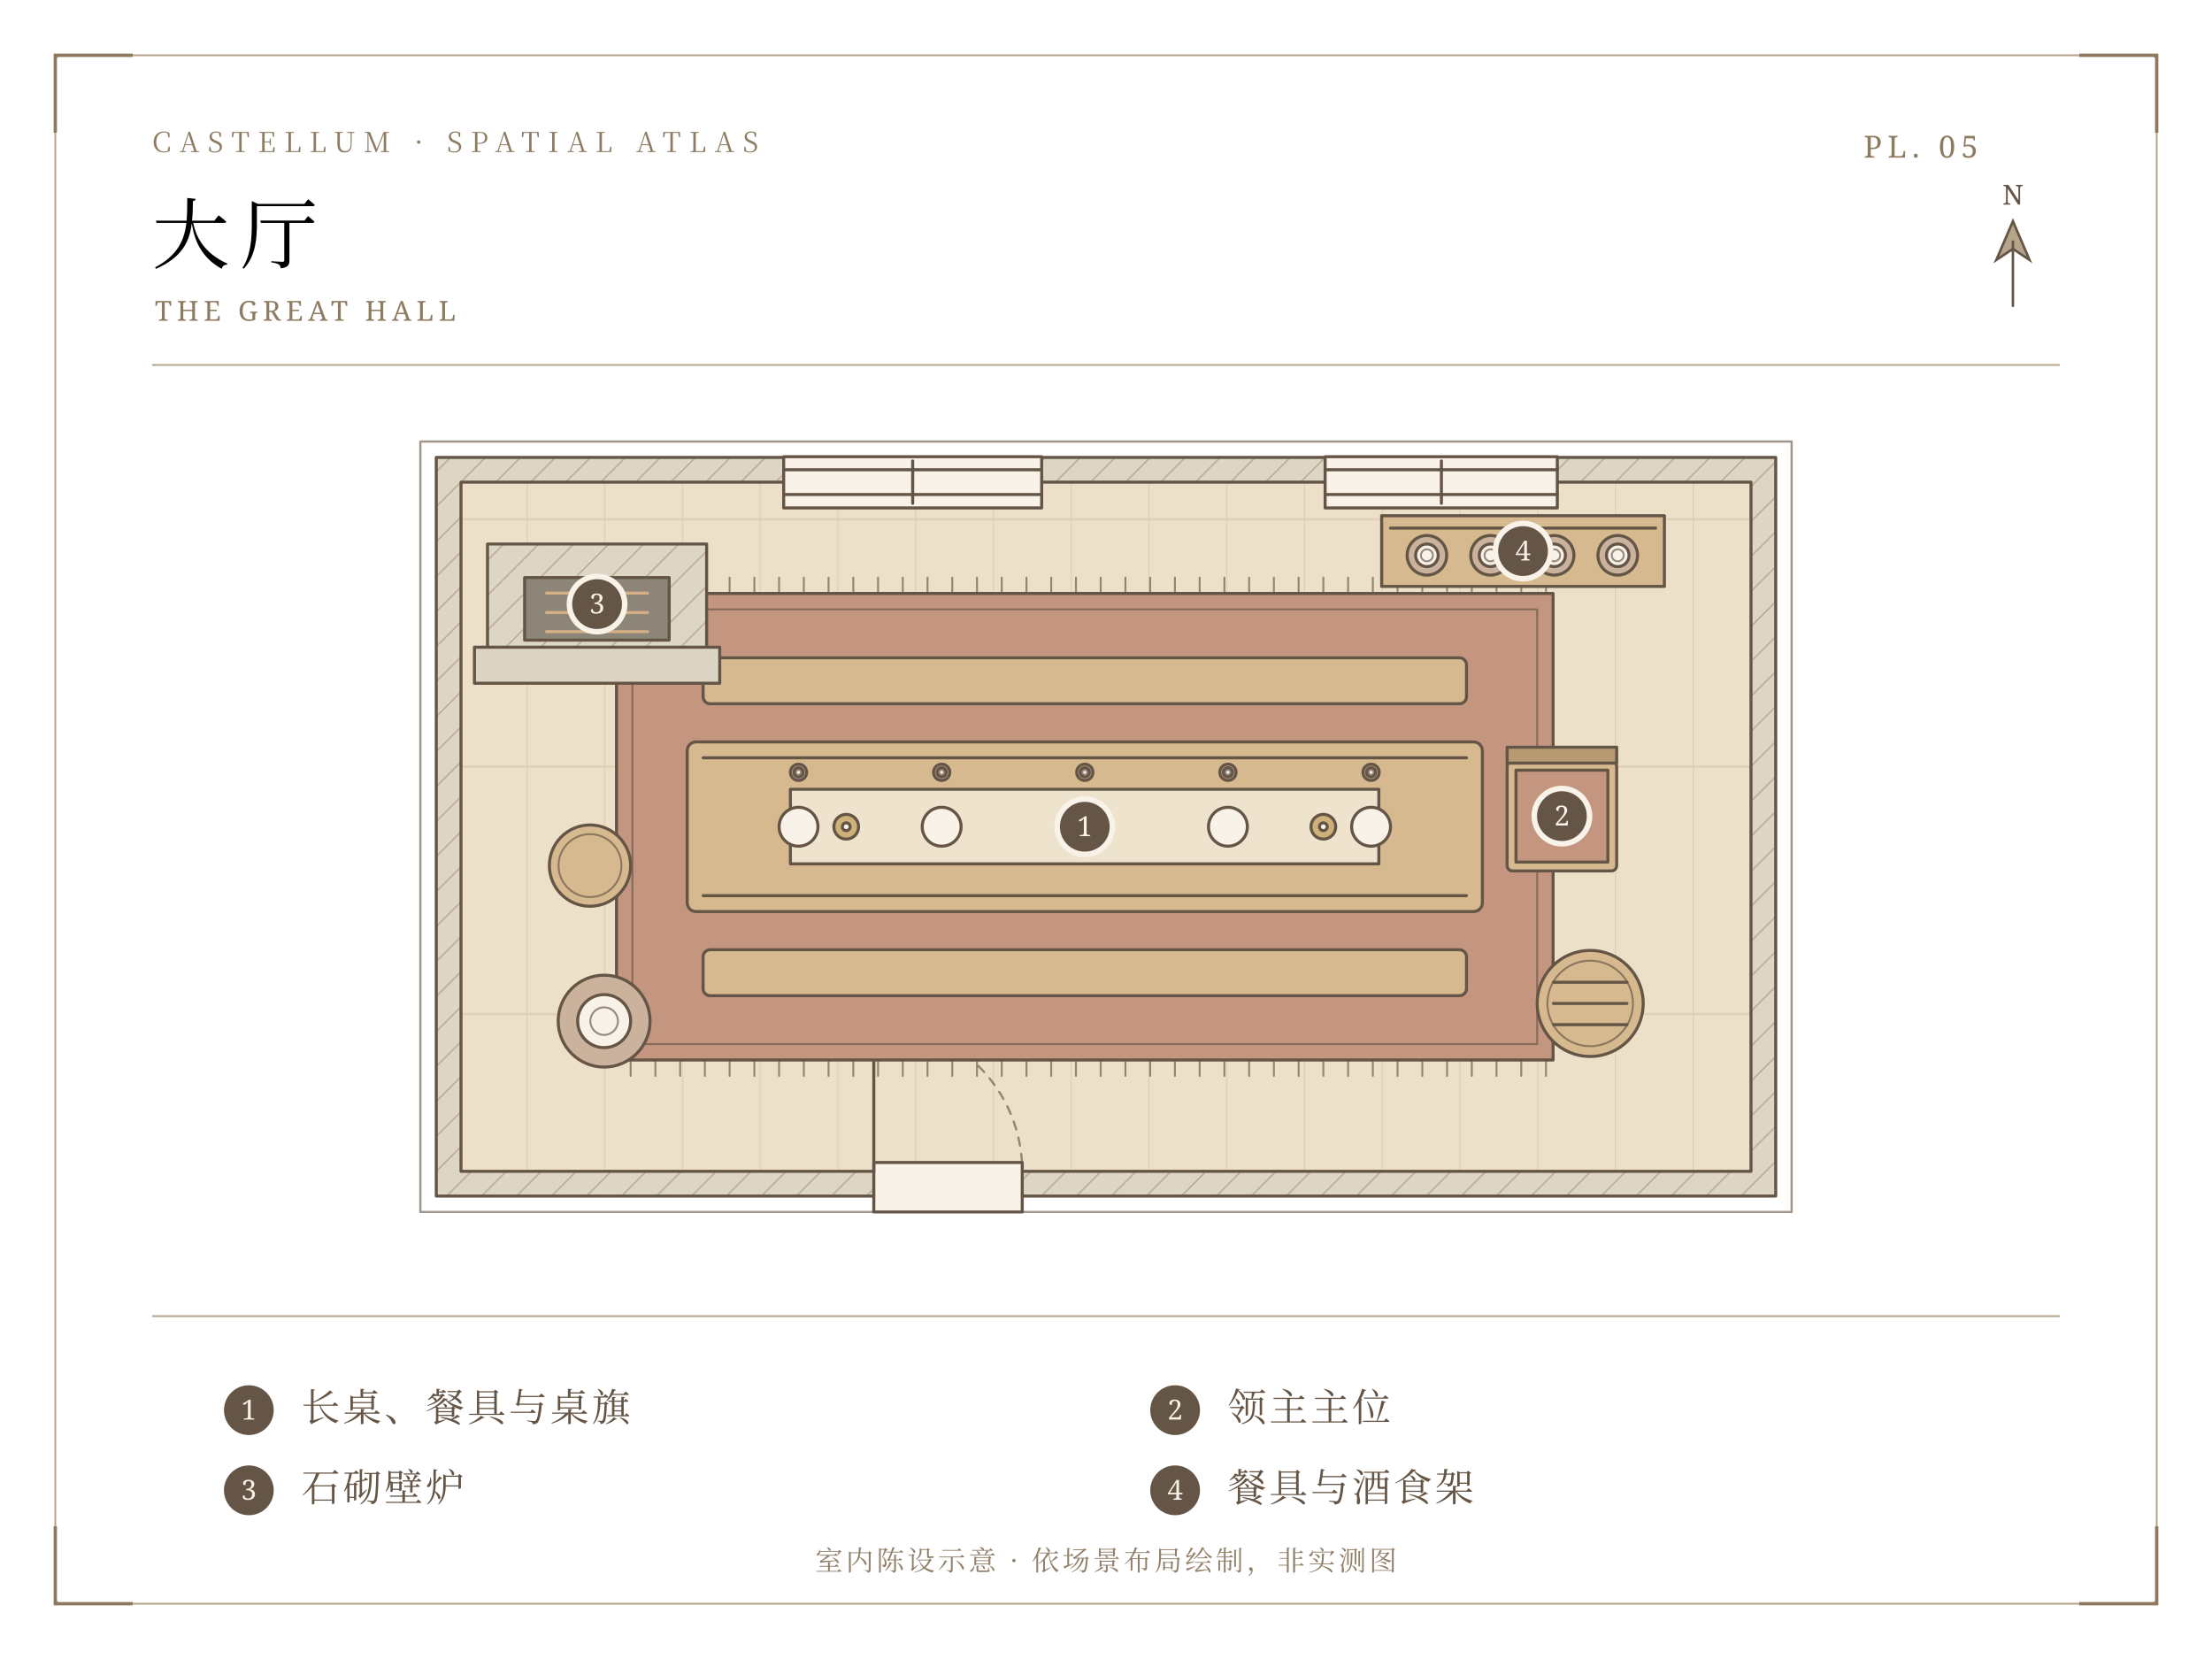
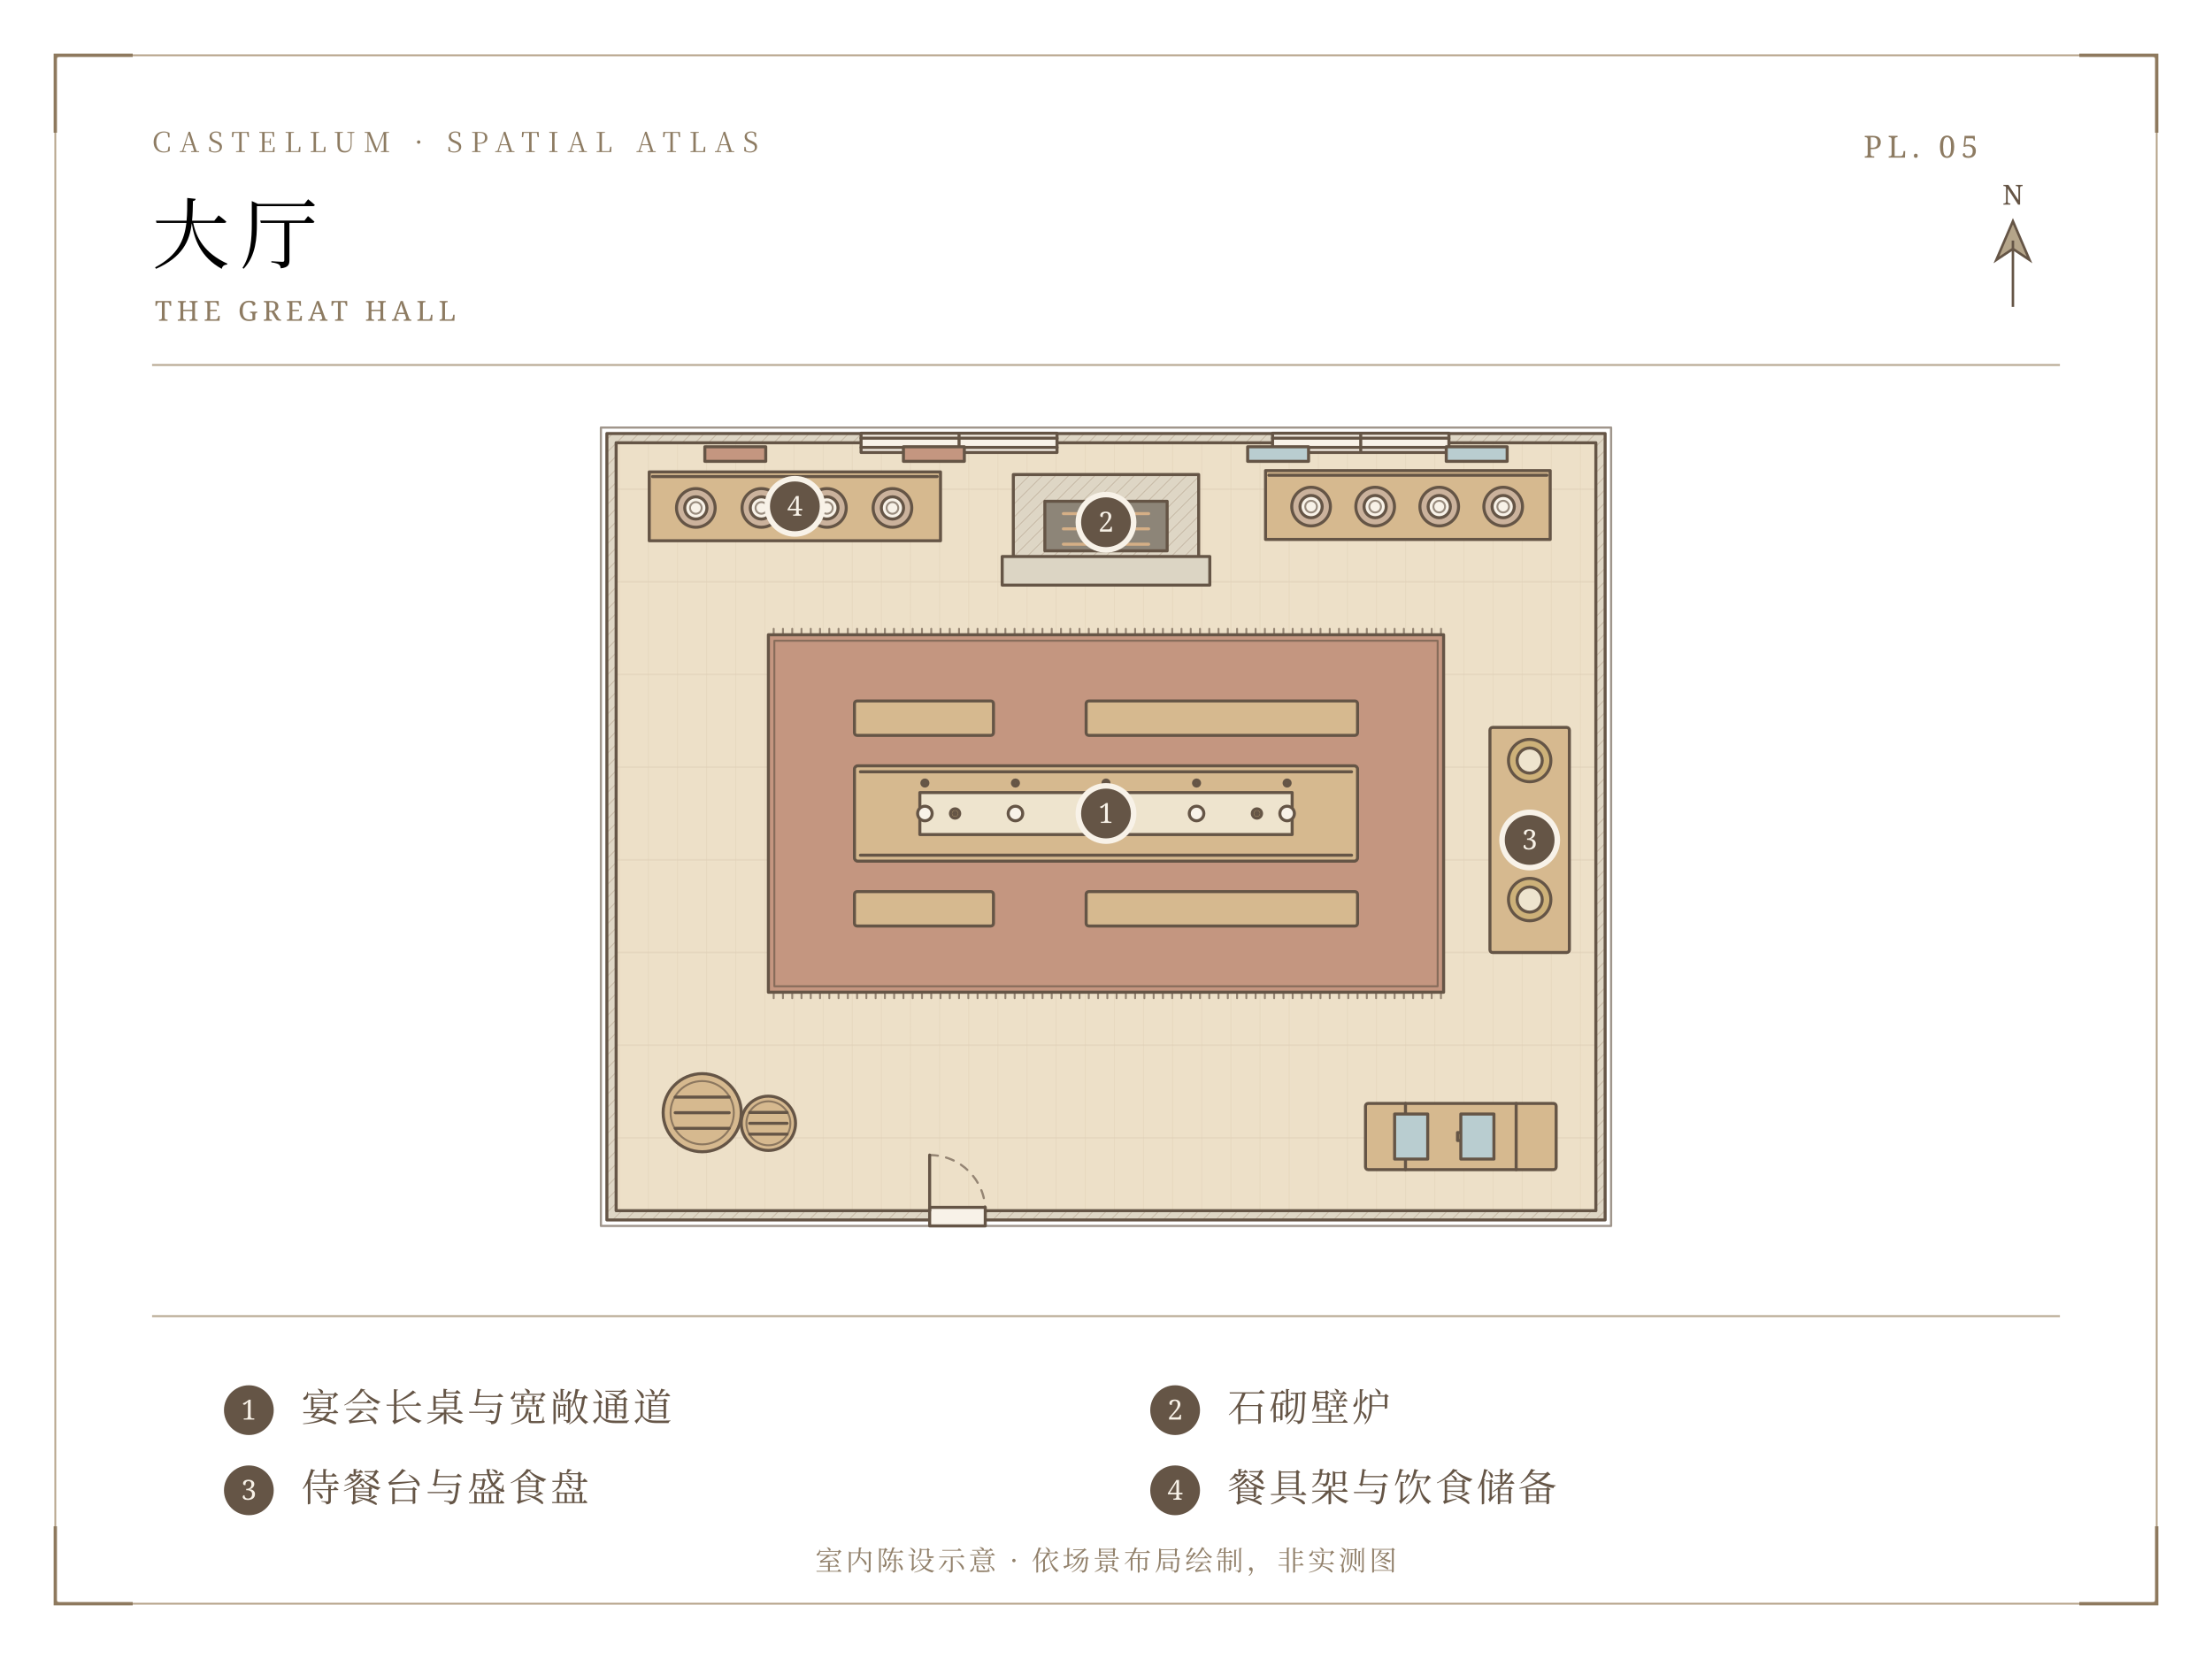
<svg xmlns="http://www.w3.org/2000/svg" width="800" height="600" viewBox="0 0 800 600" role="img" aria-labelledby="title desc">
  <defs>
    <pattern id="planks" width=".22" height=".7" patternUnits="userSpaceOnUse">
      <rect width=".22" height=".7" fill="#ede0c8" />
      <path d="M0 0V.7M0 .35H.22" fill="none" stroke="#ad9776" stroke-opacity=".23" stroke-width=".006" />
    </pattern>
    <pattern id="hatch" width=".07" height=".07" patternUnits="userSpaceOnUse" patternTransform="rotate(45)">
      <rect width=".07" height=".07" fill="#ded6c5" />
      <path d="M0 0V.07" stroke="#9e8a70" stroke-opacity=".45" stroke-width=".01" />
    </pattern>
    <pattern id="waterlines" width=".4" height=".28" patternUnits="userSpaceOnUse">
      <rect width=".4" height=".28" fill="#c8dadd" />
      <path d="M0 .2Q.1 .15 .2 .2T.4 .2" fill="none" stroke="#7f9ba2" stroke-width=".009" opacity=".5" />
    </pattern>
  </defs>
  <style>
svg{background:#f8f2e8;color:#655546;font-family:"Songti SC","Noto Serif CJK SC",STSong,serif} .drawing *{stroke:#655546;stroke-width:1.1;vector-effect:non-scaling-stroke;stroke-linecap:round;stroke-linejoin:round} .floor{fill:url(#planks)}.masonry{fill:url(#hatch)}.wood{fill:#d6b98f}.timber{fill:#b79972}.stone{fill:#dcd5c4}.paper{fill:#f8f2e8}.linen{fill:#eee4ce}.rug{fill:#c49680}.blue{fill:#b9cdd0}.sage{fill:#bec5aa}.earth{fill:#e9dfca}.soil{fill:#c8b892}.pot{fill:#cbb29c}.brass{fill:#cdb179}.coal{fill:#8d8578}.hay{fill:#ddd1a4}.water{fill:url(#waterlines)}.line,.fine,.outline,.swing,.ripple{fill:none}.fine{stroke-width:.7;opacity:.66}.outline{stroke-width:.8;opacity:.62}.swing{stroke-width:.8;stroke-dasharray:3 3;opacity:.65}.ripple{stroke:#78949a;stroke-width:1.4}.ember{stroke:#d5af86;fill:none}.boundary{stroke-width:5;fill:none;stroke:#9e8b71}.yardpath{fill:none;stroke:#f3ebd9;stroke-width:24;stroke-linecap:butt}.chain{stroke-width:1.5;stroke-dasharray:2 2}.badge{text-anchor:middle;fill:#f8f2e8;font:10px Georgia,serif}.legend{fill:#655546;font-size:14px;letter-spacing:1px}
</style>
  <rect x="20" y="20" width="760" height="560" rx="2" fill="none" stroke="#b6a48a" stroke-width=".65" />
  <path d="M20 48V20h28M752 20h28v28M20 552v28h28M752 580h28v-28" fill="none" stroke="#8e795e" stroke-width="1.2" />
  <text x="55" y="55" font-size="10" letter-spacing="3" fill="#8d7b62">CASTELLUM · SPATIAL ATLAS</text>
  <text x="55" y="95" font-size="28" letter-spacing="4">大厅</text>
  <text x="56" y="116" font-family="Georgia,serif" font-size="10" letter-spacing="1.8" fill="#8d7b62">THE GREAT HALL</text>
  <text x="674" y="57" font-family="Georgia,serif" font-size="11" letter-spacing="2" fill="#8d7b62">PL. 05</text>
  <g transform="translate(728 97)" stroke="#655546" stroke-width=".9">
    <path d="M0 -10V14M-6 -3L0 -17L6 -3L0 -7Z" fill="#b5a58a" />
    <text x="0" y="-23" text-anchor="middle" stroke="none" fill="#655546" font-family="Georgia,serif" font-size="10">N</text>
  </g>
  <path d="M55 132H745M55 476H745" stroke="#b9aa93" stroke-width=".7" />
-   <g class="drawing" transform="translate(400 299) scale(127.8195) translate(-3.84 -3.32)">
-     <rect x="1.945" y="2.275" width="3.79" height="2.09" rx="0" class="masonry" />
-     <rect x="2.015" y="2.345" width="3.65" height="1.95" rx="0" class="floor" />
-     <rect x="1.9" y="2.23" width="3.88" height="2.18" rx="0" class="outline" />
-     <rect x="2.928" y="2.273" width="0.73" height="0.145" rx="0" class="paper" />
-     <path d="M2.928 2.31L3.658 2.31" class="line" />
-     <path d="M2.928 2.38L3.658 2.38" class="line" />
-     <path d="M3.293 2.285L3.293 2.405" class="line" />
-     <rect x="4.46" y="2.273" width="0.657" height="0.145" rx="0" class="paper" />
-     <path d="M4.46 2.31L5.117 2.31" class="line" />
-     <path d="M4.46 2.38L5.117 2.38" class="line" />
-     <path d="M4.789 2.285L4.789 2.405" class="line" />
-     <rect x="3.183" y="4.27" width="0.42" height="0.14" rx="0" class="paper" />
-     <path d="M3.183 4.295L3.183 3.875" class="line" />
-     <path d="M3.183 3.875A0.42 0.42 0 0 1 3.603 4.295" class="swing" />
-     <rect x="2.455" y="2.66" width="2.65" height="1.32" rx="0" class="rug" />
-     <rect x="2.5" y="2.705" width="2.56" height="1.23" rx="0" class="fine" />
-     <path d="M2.495 2.615L2.495 2.66" class="fine" />
-     <path d="M2.495 3.98L2.495 4.025" class="fine" />
-     <path d="M2.565 2.615L2.565 2.66" class="fine" />
-     <path d="M2.565 3.98L2.565 4.025" class="fine" />
-     <path d="M2.635 2.615L2.635 2.66" class="fine" />
-     <path d="M2.635 3.98L2.635 4.025" class="fine" />
-     <path d="M2.705 2.615L2.705 2.66" class="fine" />
-     <path d="M2.705 3.98L2.705 4.025" class="fine" />
-     <path d="M2.775 2.615L2.775 2.66" class="fine" />
-     <path d="M2.775 3.98L2.775 4.025" class="fine" />
-     <path d="M2.845 2.615L2.845 2.66" class="fine" />
-     <path d="M2.845 3.98L2.845 4.025" class="fine" />
-     <path d="M2.915 2.615L2.915 2.66" class="fine" />
-     <path d="M2.915 3.98L2.915 4.025" class="fine" />
-     <path d="M2.985 2.615L2.985 2.66" class="fine" />
-     <path d="M2.985 3.98L2.985 4.025" class="fine" />
-     <path d="M3.055 2.615L3.055 2.66" class="fine" />
-     <path d="M3.055 3.98L3.055 4.025" class="fine" />
-     <path d="M3.125 2.615L3.125 2.66" class="fine" />
-     <path d="M3.125 3.98L3.125 4.025" class="fine" />
-     <path d="M3.195 2.615L3.195 2.66" class="fine" />
-     <path d="M3.195 3.98L3.195 4.025" class="fine" />
-     <path d="M3.265 2.615L3.265 2.66" class="fine" />
-     <path d="M3.265 3.98L3.265 4.025" class="fine" />
-     <path d="M3.335 2.615L3.335 2.66" class="fine" />
-     <path d="M3.335 3.98L3.335 4.025" class="fine" />
-     <path d="M3.405 2.615L3.405 2.66" class="fine" />
-     <path d="M3.405 3.98L3.405 4.025" class="fine" />
-     <path d="M3.475 2.615L3.475 2.66" class="fine" />
-     <path d="M3.475 3.98L3.475 4.025" class="fine" />
-     <path d="M3.545 2.615L3.545 2.66" class="fine" />
-     <path d="M3.545 3.98L3.545 4.025" class="fine" />
-     <path d="M3.615 2.615L3.615 2.66" class="fine" />
-     <path d="M3.615 3.98L3.615 4.025" class="fine" />
-     <path d="M3.685 2.615L3.685 2.66" class="fine" />
-     <path d="M3.685 3.98L3.685 4.025" class="fine" />
-     <path d="M3.755 2.615L3.755 2.66" class="fine" />
-     <path d="M3.755 3.98L3.755 4.025" class="fine" />
-     <path d="M3.825 2.615L3.825 2.66" class="fine" />
-     <path d="M3.825 3.98L3.825 4.025" class="fine" />
-     <path d="M3.895 2.615L3.895 2.66" class="fine" />
-     <path d="M3.895 3.98L3.895 4.025" class="fine" />
-     <path d="M3.965 2.615L3.965 2.66" class="fine" />
-     <path d="M3.965 3.98L3.965 4.025" class="fine" />
-     <path d="M4.035 2.615L4.035 2.66" class="fine" />
-     <path d="M4.035 3.98L4.035 4.025" class="fine" />
-     <path d="M4.105 2.615L4.105 2.66" class="fine" />
-     <path d="M4.105 3.98L4.105 4.025" class="fine" />
-     <path d="M4.175 2.615L4.175 2.66" class="fine" />
-     <path d="M4.175 3.98L4.175 4.025" class="fine" />
-     <path d="M4.245 2.615L4.245 2.66" class="fine" />
-     <path d="M4.245 3.98L4.245 4.025" class="fine" />
-     <path d="M4.315 2.615L4.315 2.66" class="fine" />
-     <path d="M4.315 3.98L4.315 4.025" class="fine" />
-     <path d="M4.385 2.615L4.385 2.66" class="fine" />
-     <path d="M4.385 3.98L4.385 4.025" class="fine" />
-     <path d="M4.455 2.615L4.455 2.66" class="fine" />
-     <path d="M4.455 3.98L4.455 4.025" class="fine" />
-     <path d="M4.525 2.615L4.525 2.66" class="fine" />
-     <path d="M4.525 3.98L4.525 4.025" class="fine" />
-     <path d="M4.595 2.615L4.595 2.66" class="fine" />
-     <path d="M4.595 3.98L4.595 4.025" class="fine" />
-     <path d="M4.665 2.615L4.665 2.66" class="fine" />
-     <path d="M4.665 3.98L4.665 4.025" class="fine" />
-     <path d="M4.735 2.615L4.735 2.66" class="fine" />
-     <path d="M4.735 3.98L4.735 4.025" class="fine" />
-     <path d="M4.805 2.615L4.805 2.66" class="fine" />
-     <path d="M4.805 3.98L4.805 4.025" class="fine" />
-     <path d="M4.875 2.615L4.875 2.66" class="fine" />
-     <path d="M4.875 3.98L4.875 4.025" class="fine" />
-     <path d="M4.945 2.615L4.945 2.66" class="fine" />
-     <path d="M4.945 3.98L4.945 4.025" class="fine" />
-     <path d="M5.015 2.615L5.015 2.66" class="fine" />
-     <path d="M5.015 3.98L5.015 4.025" class="fine" />
-     <path d="M5.085 2.615L5.085 2.66" class="fine" />
-     <path d="M5.085 3.98L5.085 4.025" class="fine" />
-     <rect x="2.655" y="3.08" width="2.25" height="0.48" rx="0.025" class="wood" />
-     <path d="M2.7 3.125L4.86 3.125" class="line" />
-     <path d="M2.7 3.515L4.86 3.515" class="line" />
-     <rect x="2.7" y="2.842" width="2.16" height="0.13" rx="0.02" class="wood" />
-     <rect x="2.7" y="3.668" width="2.16" height="0.13" rx="0.02" class="wood" />
-     <rect x="2.947" y="3.214" width="1.665" height="0.211" rx="0" class="linen" />
-     <circle cx="2.97" cy="3.32" r="0.055" class="paper" />
-     <circle cx="2.97" cy="3.166" r="0.023" class="pot" />
-     <circle cx="2.97" cy="3.166" r="0.013" class="paper" />
-     <circle cx="2.97" cy="3.166" r="0.007" class="fine" />
-     <circle cx="3.375" cy="3.32" r="0.055" class="paper" />
-     <circle cx="3.375" cy="3.166" r="0.023" class="pot" />
-     <circle cx="3.375" cy="3.166" r="0.013" class="paper" />
-     <circle cx="3.375" cy="3.166" r="0.007" class="fine" />
-     <circle cx="3.78" cy="3.32" r="0.055" class="paper" />
-     <circle cx="3.78" cy="3.166" r="0.023" class="pot" />
-     <circle cx="3.78" cy="3.166" r="0.013" class="paper" />
-     <circle cx="3.78" cy="3.166" r="0.007" class="fine" />
-     <circle cx="4.185" cy="3.32" r="0.055" class="paper" />
-     <circle cx="4.185" cy="3.166" r="0.023" class="pot" />
-     <circle cx="4.185" cy="3.166" r="0.013" class="paper" />
-     <circle cx="4.185" cy="3.166" r="0.007" class="fine" />
-     <circle cx="4.59" cy="3.32" r="0.055" class="paper" />
-     <circle cx="4.59" cy="3.166" r="0.023" class="pot" />
-     <circle cx="4.59" cy="3.166" r="0.013" class="paper" />
-     <circle cx="4.59" cy="3.166" r="0.007" class="fine" />
-     <circle cx="3.105" cy="3.32" r="0.035" class="brass" />
-     <circle cx="3.105" cy="3.32" r="0.011" class="paper" />
-     <circle cx="4.455" cy="3.32" r="0.035" class="brass" />
-     <circle cx="4.455" cy="3.32" r="0.011" class="paper" />
-     <rect x="4.975" y="3.135" width="0.31" height="0.31" rx="0.015" class="wood" />
-     <rect x="5" y="3.16" width="0.26" height="0.26" rx="0" class="rug" />
-     <rect x="4.975" y="3.095" width="0.31" height="0.045" rx="0" class="timber" />
-     <rect x="2.09" y="2.52" width="0.62" height="0.34" rx="0" class="masonry" />
-     <rect x="2.195" y="2.615" width="0.409" height="0.177" rx="0" class="coal" />
-     <path d="M2.257 2.659L2.543 2.659" class="ember" />
-     <path d="M2.257 2.714L2.543 2.714" class="ember" />
-     <path d="M2.257 2.768L2.543 2.768" class="ember" />
-     <rect x="2.053" y="2.812" width="0.694" height="0.102" rx="0" class="stone" />
-     <rect x="4.62" y="2.44" width="0.8" height="0.2" rx="0" class="wood" />
-     <path d="M4.645 2.475L5.395 2.475" class="line" />
-     <circle cx="4.748" cy="2.552" r="0.056" class="pot" />
-     <circle cx="4.748" cy="2.552" r="0.032" class="paper" />
-     <circle cx="4.748" cy="2.552" r="0.017" class="fine" />
-     <circle cx="4.928" cy="2.552" r="0.056" class="pot" />
-     <circle cx="4.928" cy="2.552" r="0.032" class="paper" />
-     <circle cx="4.928" cy="2.552" r="0.017" class="fine" />
-     <circle cx="5.108" cy="2.552" r="0.056" class="pot" />
-     <circle cx="5.108" cy="2.552" r="0.032" class="paper" />
-     <circle cx="5.108" cy="2.552" r="0.017" class="fine" />
-     <circle cx="5.288" cy="2.552" r="0.056" class="pot" />
-     <circle cx="5.288" cy="2.552" r="0.032" class="paper" />
-     <circle cx="5.288" cy="2.552" r="0.017" class="fine" />
-     <circle cx="5.21" cy="3.82" r="0.15" class="wood" />
-     <circle cx="5.21" cy="3.82" r="0.121" class="fine" />
-     <path d="M5.106 3.76L5.314 3.76" class="line" />
-     <path d="M5.106 3.82L5.314 3.82" class="line" />
-     <path d="M5.106 3.88L5.314 3.88" class="line" />
-     <circle cx="2.42" cy="3.87" r="0.13" class="pot" />
-     <circle cx="2.42" cy="3.87" r="0.075" class="paper" />
-     <circle cx="2.42" cy="3.87" r="0.039" class="fine" />
-     <circle cx="2.38" cy="3.43" r="0.115" class="wood" />
-     <circle cx="2.38" cy="3.43" r="0.089" class="fine" />
-   </g>
-   <g transform="translate(392.3308 299)">
+   <g class="drawing" transform="translate(400 299) scale(47.88274) translate(-3.9 -2.9)">
+     <rect x="0.13" y="-0.07" width="7.54" height="5.94" rx="0" class="masonry" />
+     <rect x="0.2" y="0" width="7.4" height="5.8" rx="0" class="floor" />
+     <rect x="0.085" y="-0.115" width="7.63" height="6.03" rx="0" class="outline" />
+     <rect x="2.05" y="-0.072" width="1.48" height="0.145" rx="0" class="paper" />
+     <path d="M2.05 -0.035L3.53 -0.035" class="line" />
+     <path d="M2.05 0.035L3.53 0.035" class="line" />
+     <path d="M2.79 -0.06L2.79 0.06" class="line" />
+     <rect x="5.158" y="-0.072" width="1.332" height="0.145" rx="0" class="paper" />
+     <path d="M5.158 -0.035L6.49 -0.035" class="line" />
+     <path d="M5.158 0.035L6.49 0.035" class="line" />
+     <path d="M5.824 -0.06L5.824 0.06" class="line" />
+     <rect x="2.568" y="5.775" width="0.42" height="0.14" rx="0" class="paper" />
+     <path d="M2.568 5.8L2.568 5.38" class="line" />
+     <path d="M2.568 5.38A0.42 0.42 0 0 1 2.988 5.8" class="swing" />
+     <rect x="1.35" y="1.45" width="5.1" height="2.7" rx="0" class="rug" />
+     <rect x="1.395" y="1.495" width="5.01" height="2.61" rx="0" class="fine" />
+     <path d="M1.39 1.405L1.39 1.45" class="fine" />
+     <path d="M1.39 4.15L1.39 4.195" class="fine" />
+     <path d="M1.46 1.405L1.46 1.45" class="fine" />
+     <path d="M1.46 4.15L1.46 4.195" class="fine" />
+     <path d="M1.53 1.405L1.53 1.45" class="fine" />
+     <path d="M1.53 4.15L1.53 4.195" class="fine" />
+     <path d="M1.6 1.405L1.6 1.45" class="fine" />
+     <path d="M1.6 4.15L1.6 4.195" class="fine" />
+     <path d="M1.67 1.405L1.67 1.45" class="fine" />
+     <path d="M1.67 4.15L1.67 4.195" class="fine" />
+     <path d="M1.74 1.405L1.74 1.45" class="fine" />
+     <path d="M1.74 4.15L1.74 4.195" class="fine" />
+     <path d="M1.81 1.405L1.81 1.45" class="fine" />
+     <path d="M1.81 4.15L1.81 4.195" class="fine" />
+     <path d="M1.88 1.405L1.88 1.45" class="fine" />
+     <path d="M1.88 4.15L1.88 4.195" class="fine" />
+     <path d="M1.95 1.405L1.95 1.45" class="fine" />
+     <path d="M1.95 4.15L1.95 4.195" class="fine" />
+     <path d="M2.02 1.405L2.02 1.45" class="fine" />
+     <path d="M2.02 4.15L2.02 4.195" class="fine" />
+     <path d="M2.09 1.405L2.09 1.45" class="fine" />
+     <path d="M2.09 4.15L2.09 4.195" class="fine" />
+     <path d="M2.16 1.405L2.16 1.45" class="fine" />
+     <path d="M2.16 4.15L2.16 4.195" class="fine" />
+     <path d="M2.23 1.405L2.23 1.45" class="fine" />
+     <path d="M2.23 4.15L2.23 4.195" class="fine" />
+     <path d="M2.3 1.405L2.3 1.45" class="fine" />
+     <path d="M2.3 4.15L2.3 4.195" class="fine" />
+     <path d="M2.37 1.405L2.37 1.45" class="fine" />
+     <path d="M2.37 4.15L2.37 4.195" class="fine" />
+     <path d="M2.44 1.405L2.44 1.45" class="fine" />
+     <path d="M2.44 4.15L2.44 4.195" class="fine" />
+     <path d="M2.51 1.405L2.51 1.45" class="fine" />
+     <path d="M2.51 4.15L2.51 4.195" class="fine" />
+     <path d="M2.58 1.405L2.58 1.45" class="fine" />
+     <path d="M2.58 4.15L2.58 4.195" class="fine" />
+     <path d="M2.65 1.405L2.65 1.45" class="fine" />
+     <path d="M2.65 4.15L2.65 4.195" class="fine" />
+     <path d="M2.72 1.405L2.72 1.45" class="fine" />
+     <path d="M2.72 4.15L2.72 4.195" class="fine" />
+     <path d="M2.79 1.405L2.79 1.45" class="fine" />
+     <path d="M2.79 4.15L2.79 4.195" class="fine" />
+     <path d="M2.86 1.405L2.86 1.45" class="fine" />
+     <path d="M2.86 4.15L2.86 4.195" class="fine" />
+     <path d="M2.93 1.405L2.93 1.45" class="fine" />
+     <path d="M2.93 4.15L2.93 4.195" class="fine" />
+     <path d="M3 1.405L3 1.45" class="fine" />
+     <path d="M3 4.15L3 4.195" class="fine" />
+     <path d="M3.07 1.405L3.07 1.45" class="fine" />
+     <path d="M3.07 4.15L3.07 4.195" class="fine" />
+     <path d="M3.14 1.405L3.14 1.45" class="fine" />
+     <path d="M3.14 4.15L3.14 4.195" class="fine" />
+     <path d="M3.21 1.405L3.21 1.45" class="fine" />
+     <path d="M3.21 4.15L3.21 4.195" class="fine" />
+     <path d="M3.28 1.405L3.28 1.45" class="fine" />
+     <path d="M3.28 4.15L3.28 4.195" class="fine" />
+     <path d="M3.35 1.405L3.35 1.45" class="fine" />
+     <path d="M3.35 4.15L3.35 4.195" class="fine" />
+     <path d="M3.42 1.405L3.42 1.45" class="fine" />
+     <path d="M3.42 4.15L3.42 4.195" class="fine" />
+     <path d="M3.49 1.405L3.49 1.45" class="fine" />
+     <path d="M3.49 4.15L3.49 4.195" class="fine" />
+     <path d="M3.56 1.405L3.56 1.45" class="fine" />
+     <path d="M3.56 4.15L3.56 4.195" class="fine" />
+     <path d="M3.63 1.405L3.63 1.45" class="fine" />
+     <path d="M3.63 4.15L3.63 4.195" class="fine" />
+     <path d="M3.7 1.405L3.7 1.45" class="fine" />
+     <path d="M3.7 4.15L3.7 4.195" class="fine" />
+     <path d="M3.77 1.405L3.77 1.45" class="fine" />
+     <path d="M3.77 4.15L3.77 4.195" class="fine" />
+     <path d="M3.84 1.405L3.84 1.45" class="fine" />
+     <path d="M3.84 4.15L3.84 4.195" class="fine" />
+     <path d="M3.91 1.405L3.91 1.45" class="fine" />
+     <path d="M3.91 4.15L3.91 4.195" class="fine" />
+     <path d="M3.98 1.405L3.98 1.45" class="fine" />
+     <path d="M3.98 4.15L3.98 4.195" class="fine" />
+     <path d="M4.05 1.405L4.05 1.45" class="fine" />
+     <path d="M4.05 4.15L4.05 4.195" class="fine" />
+     <path d="M4.12 1.405L4.12 1.45" class="fine" />
+     <path d="M4.12 4.15L4.12 4.195" class="fine" />
+     <path d="M4.19 1.405L4.19 1.45" class="fine" />
+     <path d="M4.19 4.15L4.19 4.195" class="fine" />
+     <path d="M4.26 1.405L4.26 1.45" class="fine" />
+     <path d="M4.26 4.15L4.26 4.195" class="fine" />
+     <path d="M4.33 1.405L4.33 1.45" class="fine" />
+     <path d="M4.33 4.15L4.33 4.195" class="fine" />
+     <path d="M4.4 1.405L4.4 1.45" class="fine" />
+     <path d="M4.4 4.15L4.4 4.195" class="fine" />
+     <path d="M4.47 1.405L4.47 1.45" class="fine" />
+     <path d="M4.47 4.15L4.47 4.195" class="fine" />
+     <path d="M4.54 1.405L4.54 1.45" class="fine" />
+     <path d="M4.54 4.15L4.54 4.195" class="fine" />
+     <path d="M4.61 1.405L4.61 1.45" class="fine" />
+     <path d="M4.61 4.15L4.61 4.195" class="fine" />
+     <path d="M4.68 1.405L4.68 1.45" class="fine" />
+     <path d="M4.68 4.15L4.68 4.195" class="fine" />
+     <path d="M4.75 1.405L4.75 1.45" class="fine" />
+     <path d="M4.75 4.15L4.75 4.195" class="fine" />
+     <path d="M4.82 1.405L4.82 1.45" class="fine" />
+     <path d="M4.82 4.15L4.82 4.195" class="fine" />
+     <path d="M4.89 1.405L4.89 1.45" class="fine" />
+     <path d="M4.89 4.15L4.89 4.195" class="fine" />
+     <path d="M4.96 1.405L4.96 1.45" class="fine" />
+     <path d="M4.96 4.15L4.96 4.195" class="fine" />
+     <path d="M5.03 1.405L5.03 1.45" class="fine" />
+     <path d="M5.03 4.15L5.03 4.195" class="fine" />
+     <path d="M5.1 1.405L5.1 1.45" class="fine" />
+     <path d="M5.1 4.15L5.1 4.195" class="fine" />
+     <path d="M5.17 1.405L5.17 1.45" class="fine" />
+     <path d="M5.17 4.15L5.17 4.195" class="fine" />
+     <path d="M5.24 1.405L5.24 1.45" class="fine" />
+     <path d="M5.24 4.15L5.24 4.195" class="fine" />
+     <path d="M5.31 1.405L5.31 1.45" class="fine" />
+     <path d="M5.31 4.15L5.31 4.195" class="fine" />
+     <path d="M5.38 1.405L5.38 1.45" class="fine" />
+     <path d="M5.38 4.15L5.38 4.195" class="fine" />
+     <path d="M5.45 1.405L5.45 1.45" class="fine" />
+     <path d="M5.45 4.15L5.45 4.195" class="fine" />
+     <path d="M5.52 1.405L5.52 1.45" class="fine" />
+     <path d="M5.52 4.15L5.52 4.195" class="fine" />
+     <path d="M5.59 1.405L5.59 1.45" class="fine" />
+     <path d="M5.59 4.15L5.59 4.195" class="fine" />
+     <path d="M5.66 1.405L5.66 1.45" class="fine" />
+     <path d="M5.66 4.15L5.66 4.195" class="fine" />
+     <path d="M5.73 1.405L5.73 1.45" class="fine" />
+     <path d="M5.73 4.15L5.73 4.195" class="fine" />
+     <path d="M5.8 1.405L5.8 1.45" class="fine" />
+     <path d="M5.8 4.15L5.8 4.195" class="fine" />
+     <path d="M5.87 1.405L5.87 1.45" class="fine" />
+     <path d="M5.87 4.15L5.87 4.195" class="fine" />
+     <path d="M5.94 1.405L5.94 1.45" class="fine" />
+     <path d="M5.94 4.15L5.94 4.195" class="fine" />
+     <path d="M6.01 1.405L6.01 1.45" class="fine" />
+     <path d="M6.01 4.15L6.01 4.195" class="fine" />
+     <path d="M6.08 1.405L6.08 1.45" class="fine" />
+     <path d="M6.08 4.15L6.08 4.195" class="fine" />
+     <path d="M6.15 1.405L6.15 1.45" class="fine" />
+     <path d="M6.15 4.15L6.15 4.195" class="fine" />
+     <path d="M6.22 1.405L6.22 1.45" class="fine" />
+     <path d="M6.22 4.15L6.22 4.195" class="fine" />
+     <path d="M6.29 1.405L6.29 1.45" class="fine" />
+     <path d="M6.29 4.15L6.29 4.195" class="fine" />
+     <path d="M6.36 1.405L6.36 1.45" class="fine" />
+     <path d="M6.36 4.15L6.36 4.195" class="fine" />
+     <path d="M6.43 1.405L6.43 1.45" class="fine" />
+     <path d="M6.43 4.15L6.43 4.195" class="fine" />
+     <rect x="2" y="2.44" width="3.8" height="0.72" rx="0.025" class="wood" />
+     <path d="M2.045 2.485L5.755 2.485" class="line" />
+     <path d="M2.045 3.115L5.755 3.115" class="line" />
+     <rect x="2.494" y="2.642" width="2.812" height="0.317" rx="0" class="linen" />
+     <circle cx="2.532" cy="2.8" r="0.055" class="paper" />
+     <circle cx="2.532" cy="2.57" r="0.023" class="pot" />
+     <circle cx="2.532" cy="2.57" r="0.013" class="paper" />
+     <circle cx="2.532" cy="2.57" r="0.007" class="fine" />
+     <circle cx="3.216" cy="2.8" r="0.055" class="paper" />
+     <circle cx="3.216" cy="2.57" r="0.023" class="pot" />
+     <circle cx="3.216" cy="2.57" r="0.013" class="paper" />
+     <circle cx="3.216" cy="2.57" r="0.007" class="fine" />
+     <circle cx="3.9" cy="2.8" r="0.055" class="paper" />
+     <circle cx="3.9" cy="2.57" r="0.023" class="pot" />
+     <circle cx="3.9" cy="2.57" r="0.013" class="paper" />
+     <circle cx="3.9" cy="2.57" r="0.007" class="fine" />
+     <circle cx="4.584" cy="2.8" r="0.055" class="paper" />
+     <circle cx="4.584" cy="2.57" r="0.023" class="pot" />
+     <circle cx="4.584" cy="2.57" r="0.013" class="paper" />
+     <circle cx="4.584" cy="2.57" r="0.007" class="fine" />
+     <circle cx="5.268" cy="2.8" r="0.055" class="paper" />
+     <circle cx="5.268" cy="2.57" r="0.023" class="pot" />
+     <circle cx="5.268" cy="2.57" r="0.013" class="paper" />
+     <circle cx="5.268" cy="2.57" r="0.007" class="fine" />
+     <circle cx="2.76" cy="2.8" r="0.035" class="brass" />
+     <circle cx="2.76" cy="2.8" r="0.011" class="paper" />
+     <circle cx="5.04" cy="2.8" r="0.035" class="brass" />
+     <circle cx="5.04" cy="2.8" r="0.011" class="paper" />
+     <rect x="2" y="1.95" width="1.05" height="0.26" rx="0.02" class="wood" />
+     <rect x="3.75" y="1.95" width="2.05" height="0.26" rx="0.02" class="wood" />
+     <rect x="2" y="3.39" width="1.05" height="0.26" rx="0.02" class="wood" />
+     <rect x="3.75" y="3.39" width="2.05" height="0.26" rx="0.02" class="wood" />
+     <rect x="3.2" y="0.24" width="1.4" height="0.72" rx="0" class="masonry" />
+     <rect x="3.438" y="0.442" width="0.924" height="0.374" rx="0" class="coal" />
+     <path d="M3.578 0.535L4.222 0.535" class="ember" />
+     <path d="M3.578 0.65L4.222 0.65" class="ember" />
+     <path d="M3.578 0.766L4.222 0.766" class="ember" />
+     <rect x="3.116" y="0.859" width="1.568" height="0.216" rx="0" class="stone" />
+     <rect x="0.45" y="0.22" width="2.2" height="0.52" rx="0" class="wood" />
+     <path d="M0.475 0.255L2.625 0.255" class="line" />
+     <circle cx="0.802" cy="0.492" r="0.146" class="pot" />
+     <circle cx="0.802" cy="0.492" r="0.084" class="paper" />
+     <circle cx="0.802" cy="0.492" r="0.044" class="fine" />
+     <circle cx="1.297" cy="0.492" r="0.146" class="pot" />
+     <circle cx="1.297" cy="0.492" r="0.084" class="paper" />
+     <circle cx="1.297" cy="0.492" r="0.044" class="fine" />
+     <circle cx="1.792" cy="0.492" r="0.146" class="pot" />
+     <circle cx="1.792" cy="0.492" r="0.084" class="paper" />
+     <circle cx="1.792" cy="0.492" r="0.044" class="fine" />
+     <circle cx="2.287" cy="0.492" r="0.146" class="pot" />
+     <circle cx="2.287" cy="0.492" r="0.084" class="paper" />
+     <circle cx="2.287" cy="0.492" r="0.044" class="fine" />
+     <rect x="5.105" y="0.21" width="2.15" height="0.52" rx="0" class="wood" />
+     <path d="M5.13 0.245L7.23 0.245" class="line" />
+     <circle cx="5.449" cy="0.482" r="0.146" class="pot" />
+     <circle cx="5.449" cy="0.482" r="0.084" class="paper" />
+     <circle cx="5.449" cy="0.482" r="0.044" class="fine" />
+     <circle cx="5.933" cy="0.482" r="0.146" class="pot" />
+     <circle cx="5.933" cy="0.482" r="0.084" class="paper" />
+     <circle cx="5.933" cy="0.482" r="0.044" class="fine" />
+     <circle cx="6.417" cy="0.482" r="0.146" class="pot" />
+     <circle cx="6.417" cy="0.482" r="0.084" class="paper" />
+     <circle cx="6.417" cy="0.482" r="0.044" class="fine" />
+     <circle cx="6.9" cy="0.482" r="0.146" class="pot" />
+     <circle cx="6.9" cy="0.482" r="0.084" class="paper" />
+     <circle cx="6.9" cy="0.482" r="0.044" class="fine" />
+     <rect x="6.8" y="2.15" width="0.6" height="1.7" rx="0.02" class="wood" />
+     <circle cx="7.1" cy="2.4" r="0.16" class="brass" />
+     <circle cx="7.1" cy="2.4" r="0.095" class="linen" />
+     <circle cx="7.1" cy="2.95" r="0.16" class="brass" />
+     <circle cx="7.1" cy="2.95" r="0.095" class="linen" />
+     <circle cx="7.1" cy="3.45" r="0.16" class="brass" />
+     <circle cx="7.1" cy="3.45" r="0.095" class="linen" />
+     <rect x="5.86" y="4.99" width="1.44" height="0.5" rx="0.02" class="wood" />
+     <path d="M6.162 4.99L6.162 5.49" class="line" />
+     <path d="M6.998 4.99L6.998 5.49" class="line" />
+     <rect x="6.555" y="5.21" width="0.05" height="0.06" rx="0" class="brass" />
+     <rect x="6.08" y="5.07" width="0.25" height="0.34" rx="0" class="blue" />
+     <rect x="6.58" y="5.07" width="0.25" height="0.34" rx="0" class="blue" />
+     <circle cx="0.85" cy="5.06" r="0.295" class="wood" />
+     <circle cx="0.85" cy="5.06" r="0.239" class="fine" />
+     <path d="M0.646 4.942L1.054 4.942" class="line" />
+     <path d="M0.646 5.06L1.054 5.06" class="line" />
+     <path d="M0.646 5.178L1.054 5.178" class="line" />
+     <circle cx="1.35" cy="5.14" r="0.205" class="wood" />
+     <circle cx="1.35" cy="5.14" r="0.166" class="fine" />
+     <path d="M1.209 5.058L1.491 5.058" class="line" />
+     <path d="M1.209 5.14L1.491 5.14" class="line" />
+     <path d="M1.209 5.222L1.491 5.222" class="line" />
+     <rect x="0.87" y="0.03" width="0.46" height="0.11" rx="0" class="rug" />
+     <rect x="2.37" y="0.03" width="0.46" height="0.11" rx="0" class="rug" />
+     <rect x="4.97" y="0.03" width="0.46" height="0.11" rx="0" class="blue" />
+     <rect x="6.47" y="0.03" width="0.46" height="0.11" rx="0" class="blue" />
+   </g>
+   <g transform="translate(400 294.2117)">
    <circle r="10" fill="#655546" stroke="#f8f2e8" stroke-width="2" />
    <text class="badge" y="3.4">1</text>
  </g>
-   <g transform="translate(564.8872 295.1654)">
+   <g transform="translate(400 188.8697)">
    <circle r="10" fill="#655546" stroke="#f8f2e8" stroke-width="2" />
    <text class="badge" y="3.4">2</text>
  </g>
-   <g transform="translate(215.9398 218.4737)">
+   <g transform="translate(553.2248 303.7883)">
    <circle r="10" fill="#655546" stroke="#f8f2e8" stroke-width="2" />
    <text class="badge" y="3.4">3</text>
  </g>
-   <g transform="translate(550.8271 199.3008)">
+   <g transform="translate(287.4756 183.1238)">
    <circle r="10" fill="#655546" stroke="#f8f2e8" stroke-width="2" />
    <text class="badge" y="3.4">4</text>
  </g>
  <g transform="translate(90 510)">
    <circle r="9" fill="#655546" />
    <text class="badge" y="3.4">1</text>
-     <text class="legend" x="19" y="4">长桌、餐具与桌旗</text>
+     <text class="legend" x="19" y="4">宴会长桌与宽敞通道</text>
  </g>
  <g transform="translate(425 510)">
    <circle r="9" fill="#655546" />
    <text class="badge" y="3.4">2</text>
-     <text class="legend" x="19" y="4">领主主位</text>
+     <text class="legend" x="19" y="4">石砌壁炉</text>
  </g>
  <g transform="translate(90 539)">
    <circle r="9" fill="#655546" />
    <text class="badge" y="3.4">3</text>
-     <text class="legend" x="19" y="4">石砌壁炉</text>
+     <text class="legend" x="19" y="4">侍餐台与盛食盘</text>
  </g>
  <g transform="translate(425 539)">
    <circle r="9" fill="#655546" />
    <text class="badge" y="3.4">4</text>
-     <text class="legend" x="19" y="4">餐具与酒食架</text>
+     <text class="legend" x="19" y="4">餐具架与饮食储备</text>
  </g>
  <text x="400" y="568" text-anchor="middle" font-size="10" letter-spacing="1.1" fill="#91806a">室内陈设示意 · 依场景布局绘制，非实测图</text>
</svg>
